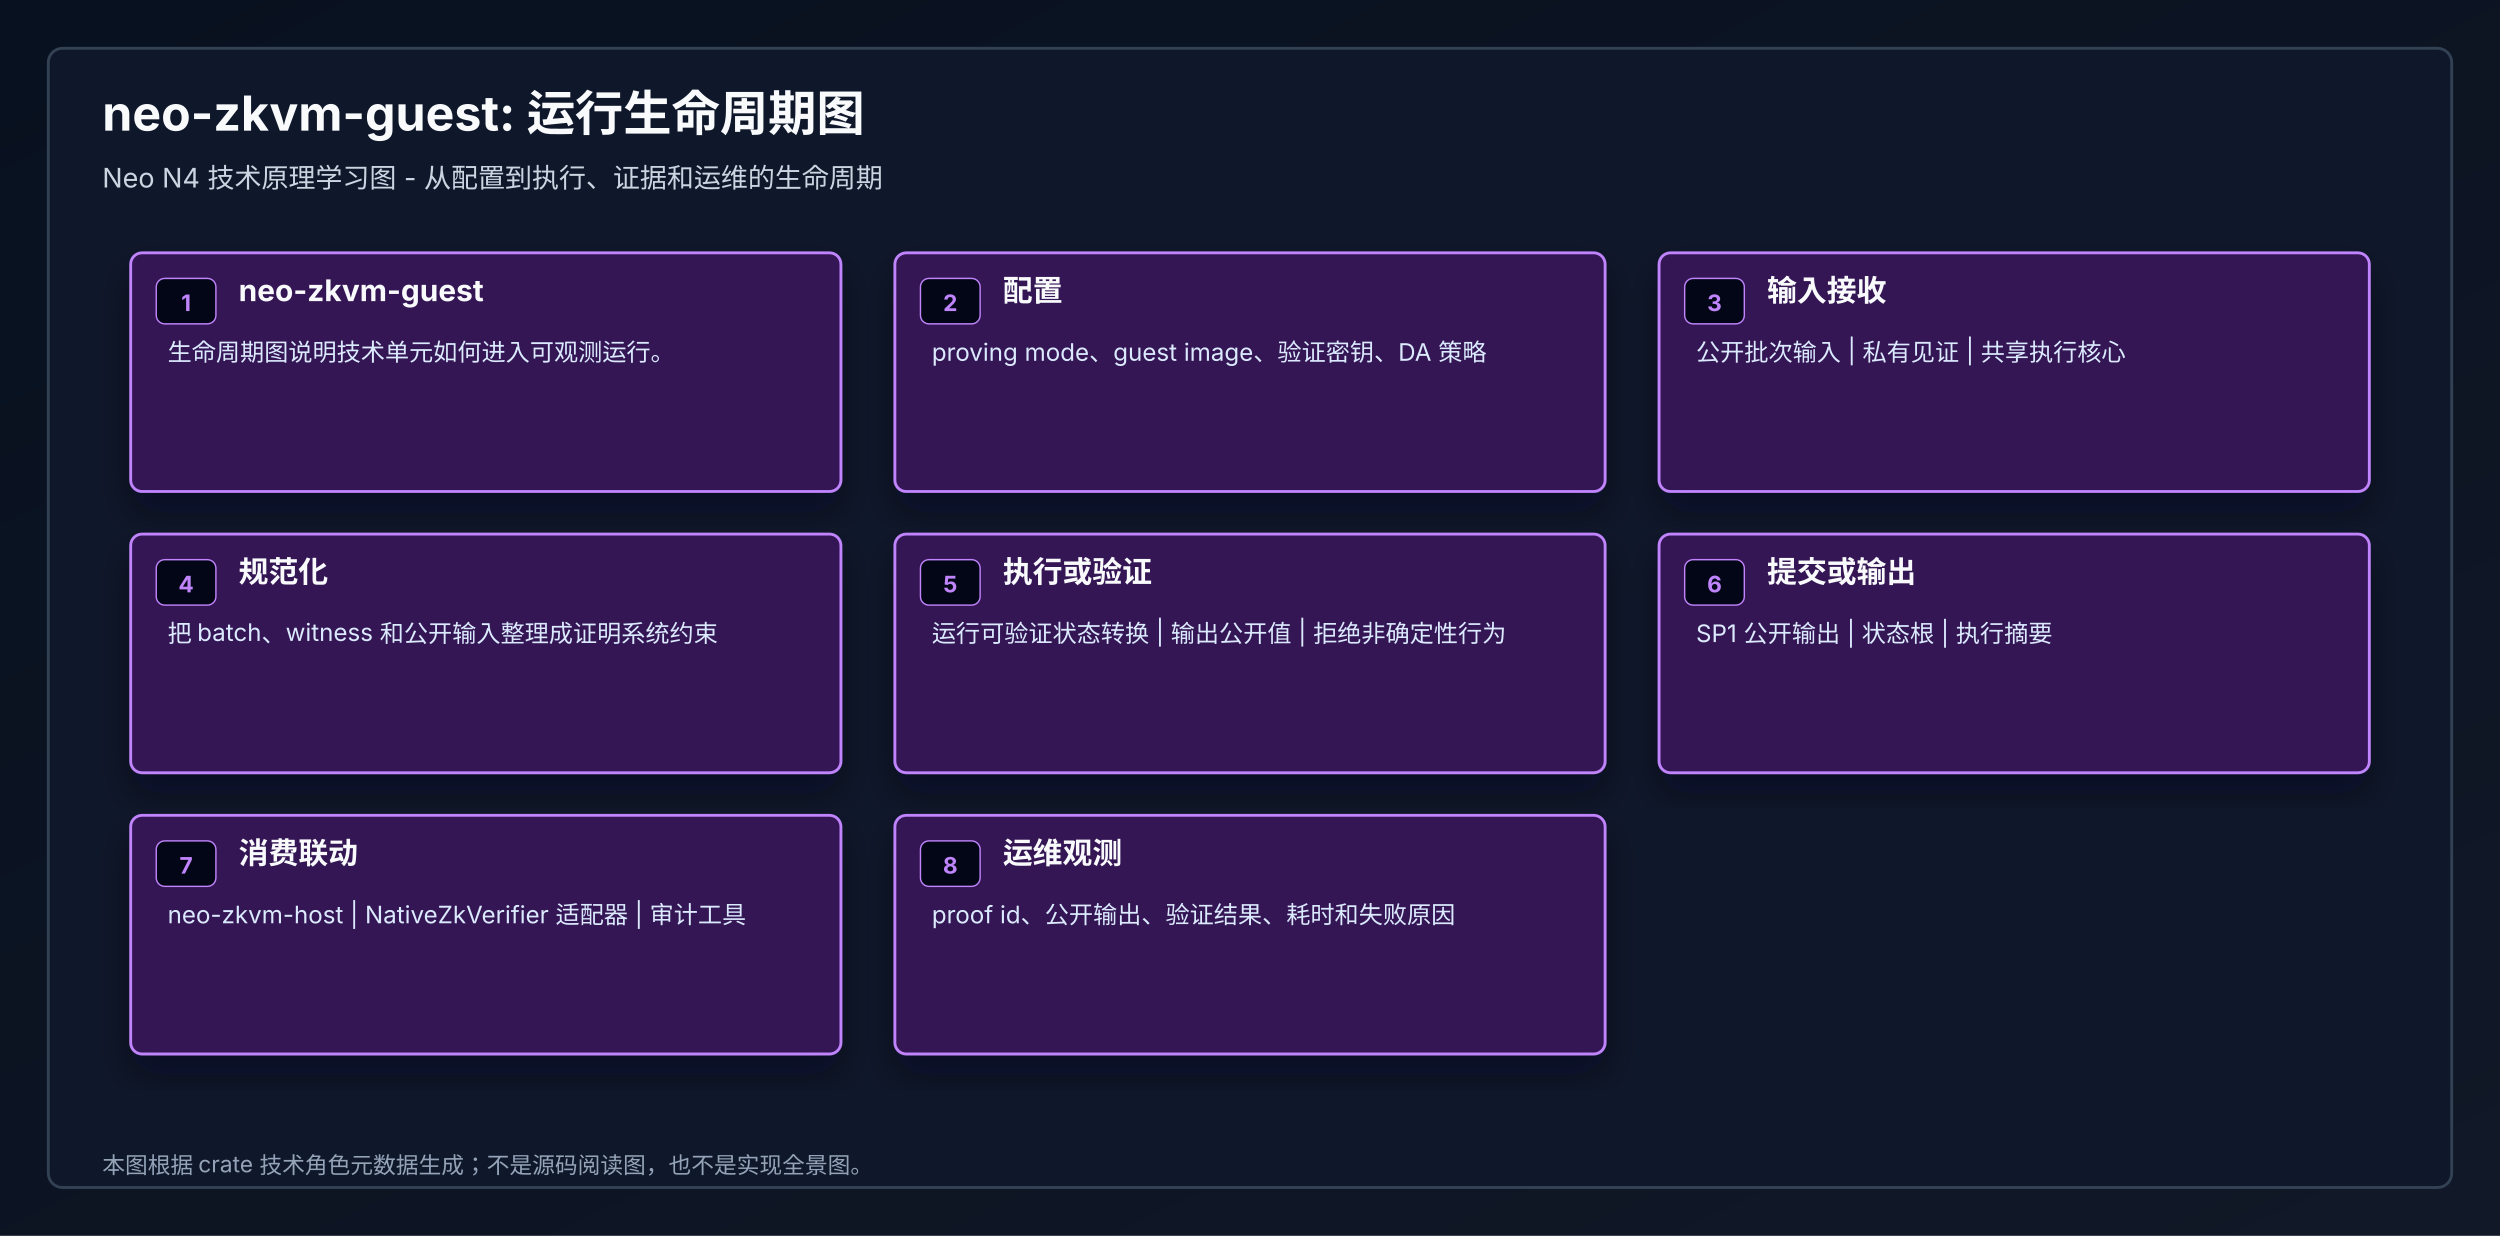
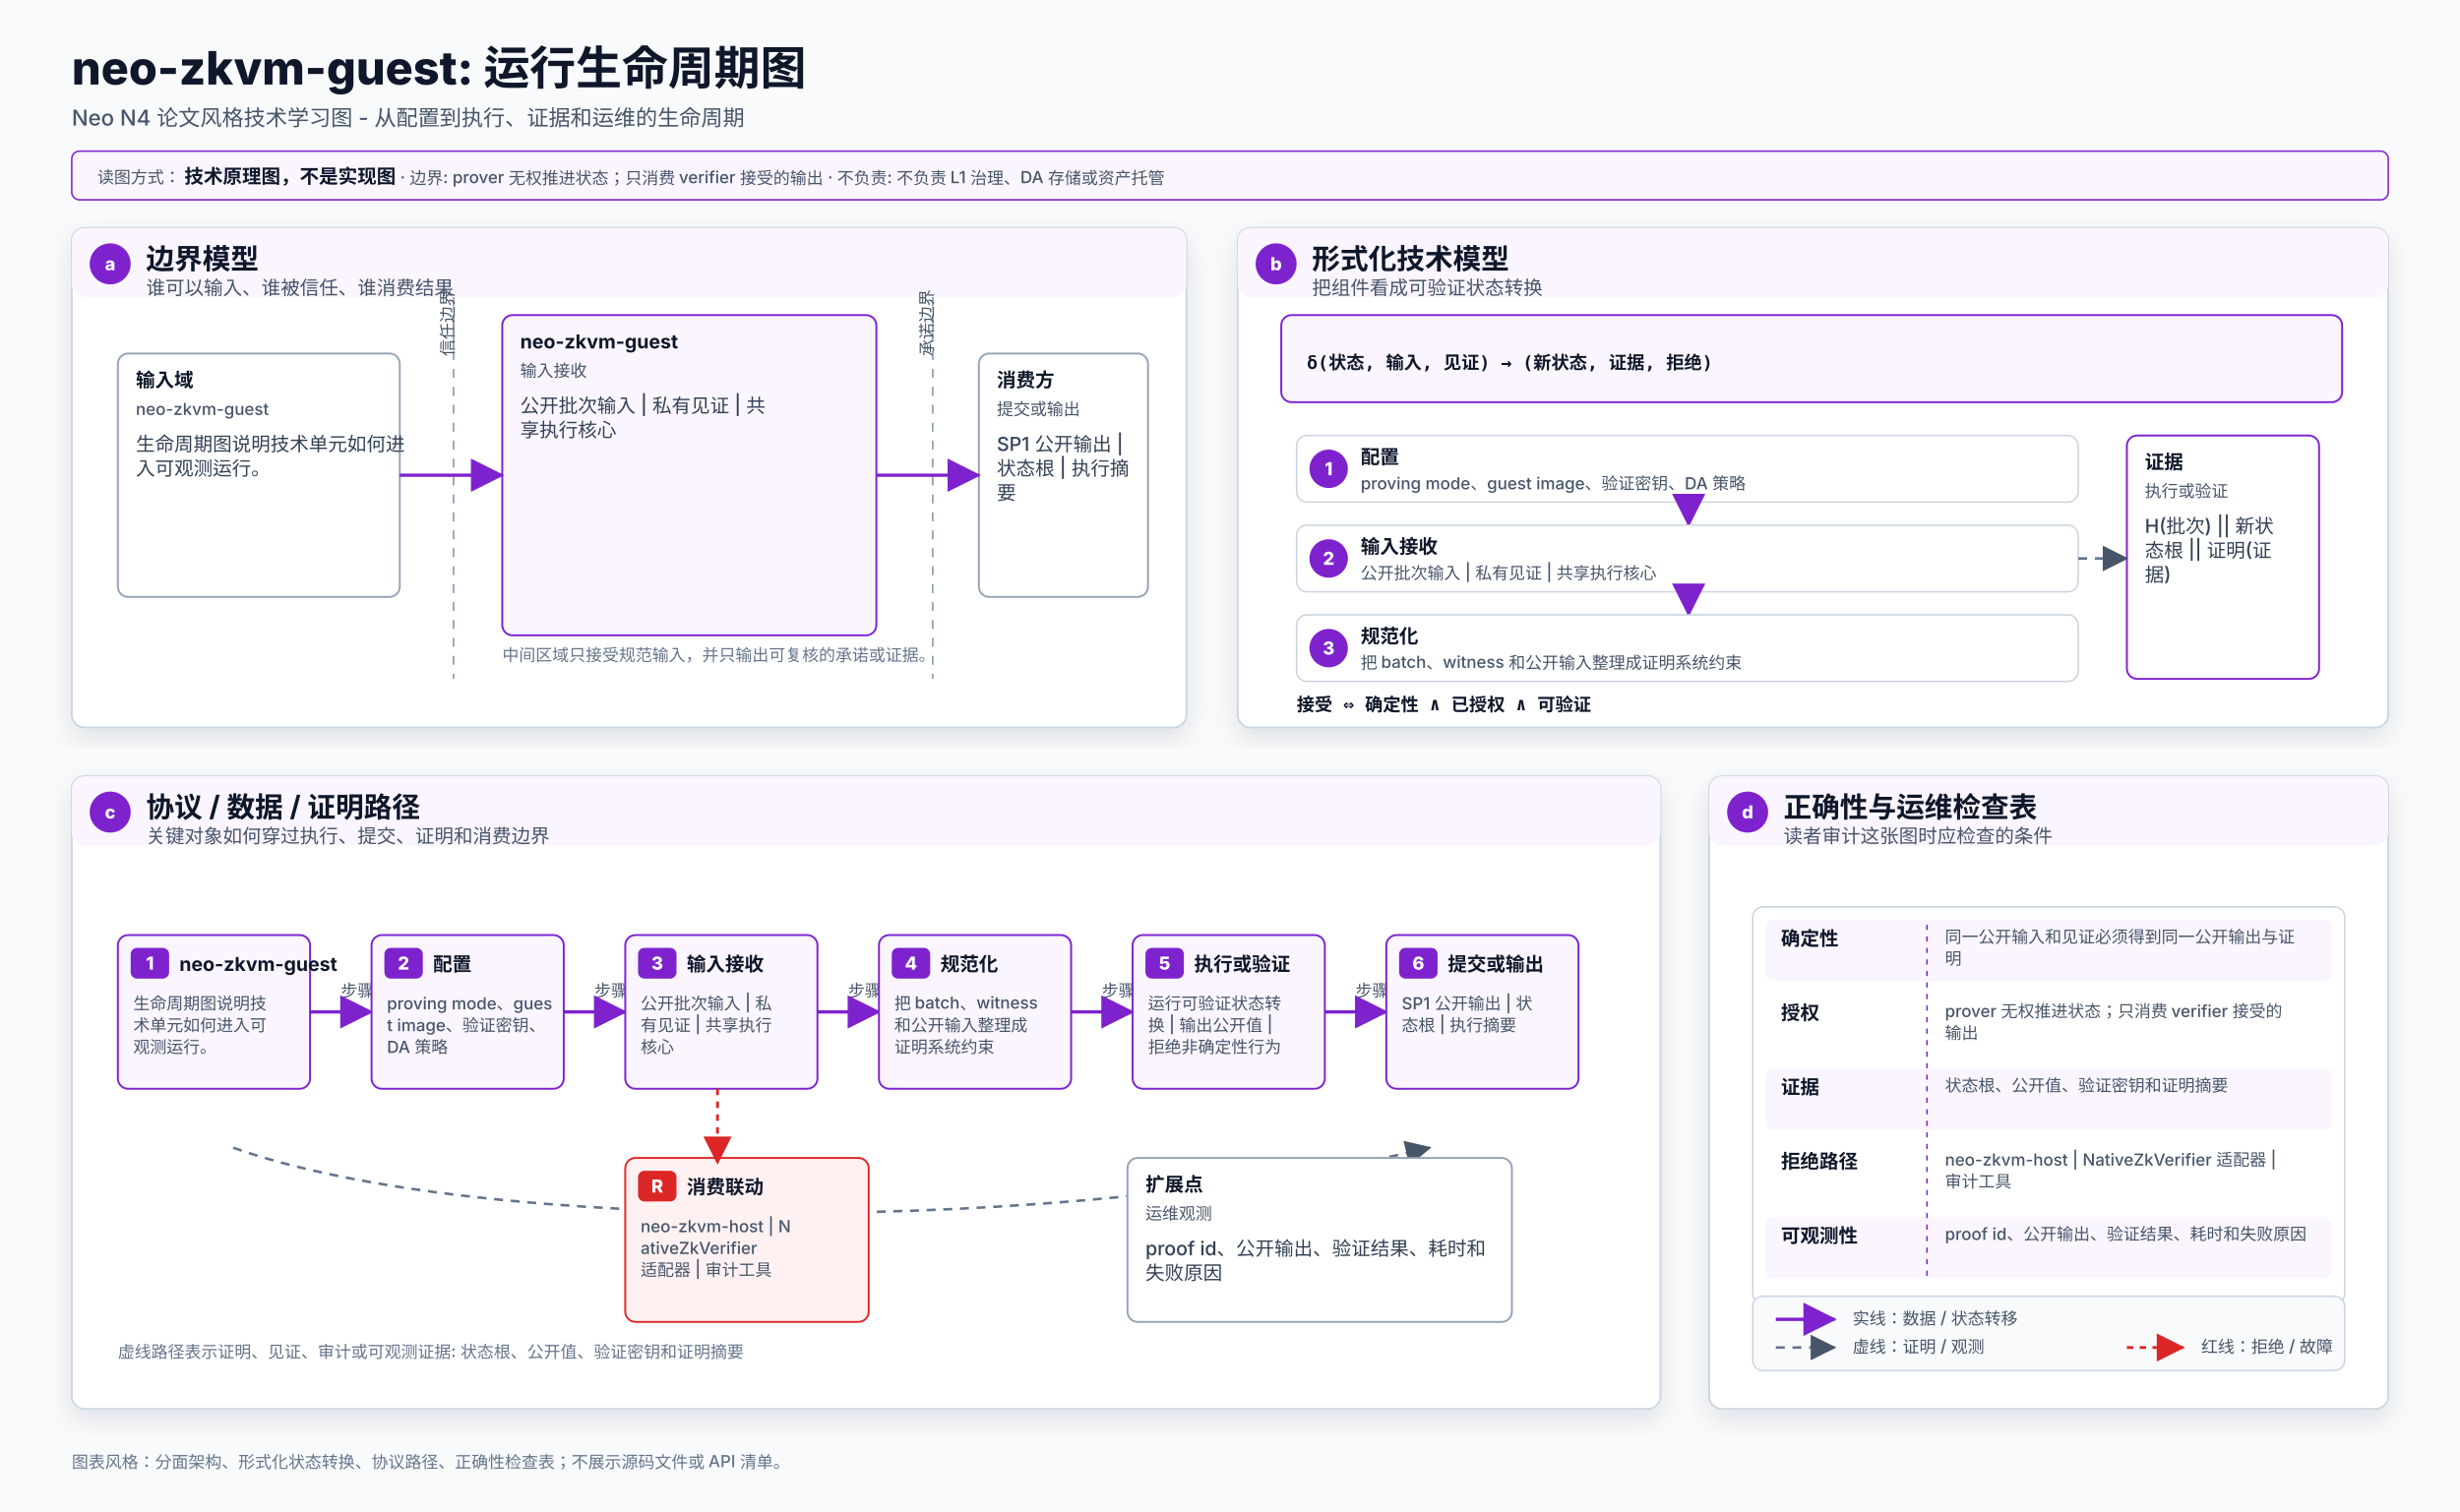
- <svg xmlns="http://www.w3.org/2000/svg" width="1760" height="870" viewBox="0 0 1760 870" role="img" aria-label="neo-zkvm-guest 运行生命周期图">
+ <svg xmlns="http://www.w3.org/2000/svg" width="1920" height="1180" viewBox="0 0 1920 1180" role="img" aria-label="neo-zkvm-guest 运行生命周期图">
  <defs>
-     <linearGradient id="bg" x1="0" y1="0" x2="1" y2="1">
-       <stop offset="0%" stop-color="#08111f" />
-       <stop offset="100%" stop-color="#111827" />
-     </linearGradient>
-     <filter id="shadow" x="-15%" y="-15%" width="130%" height="130%">
-       <feDropShadow dx="0" dy="14" stdDeviation="12" flood-color="#020617" flood-opacity="0.42" />
+     <marker id="arrow" viewBox="0 0 10 10" refX="9.4" refY="5" markerWidth="10" markerHeight="10" orient="auto">
+       <path d="M0,0 L10,5 L0,10 Z" fill="#475569" />
+     </marker>
+     <marker id="arrowAccent" viewBox="0 0 10 10" refX="9.4" refY="5" markerWidth="10" markerHeight="10" orient="auto">
+       <path d="M0,0 L10,5 L0,10 Z" fill="#7e22ce" />
+     </marker>
+     <marker id="arrowFault" viewBox="0 0 10 10" refX="9.4" refY="5" markerWidth="10" markerHeight="10" orient="auto">
+       <path d="M0,0 L10,5 L0,10 Z" fill="#dc2626" />
+     </marker>
+     <filter id="paperShadow" x="-3%" y="-4%" width="106%" height="108%">
+       <feDropShadow dx="0" dy="8" stdDeviation="10" flood-color="#0f172a" flood-opacity="0.10" />
    </filter>
+     <style>
+ .bg{fill:#f8fafc}.panel{fill:#ffffff;stroke:#cbd5e1;stroke-width:1.5;filter:url(#paperShadow)}
+ .panelTitle{font:700 22px 'Inter','Segoe UI',Arial,sans-serif;fill:#0f172a}.panelSub{font:500 15px 'Inter','Segoe UI',Arial,sans-serif;fill:#475569}
+ .title{font:800 36px 'Inter','Segoe UI',Arial,sans-serif;fill:#0f172a}.subtitle{font:500 17px 'Inter','Segoe UI',Arial,sans-serif;fill:#475569}
+ .small{font:500 13px 'Inter','Segoe UI',Arial,sans-serif;fill:#475569}.body{font:500 15px 'Inter','Segoe UI',Arial,sans-serif;fill:#334155}
+ .bodyStrong{font:750 15px 'Inter','Segoe UI',Arial,sans-serif;fill:#0f172a}.mono{font:650 14px 'Cascadia Mono','SFMono-Regular',Consolas,monospace;fill:#0f172a}
+ .label{font:800 14px 'Inter','Segoe UI',Arial,sans-serif;fill:#ffffff}.caption{font:500 13px 'Inter','Segoe UI',Arial,sans-serif;fill:#64748b}
+ .arrow{stroke:#475569;stroke-width:2.2;fill:none;marker-end:url(#arrow)}.arrowAccent{stroke:#7e22ce;stroke-width:2.6;fill:none;marker-end:url(#arrowAccent)}.arrowDash{stroke:#64748b;stroke-width:2;fill:none;stroke-dasharray:7 6;marker-end:url(#arrow)}.arrowFault{stroke:#dc2626;stroke-width:2.2;fill:none;stroke-dasharray:5 5;marker-end:url(#arrowFault)}
+ </style>
  </defs>
-   <rect width="1760" height="100%" fill="url(#bg)" />
-   <rect x="34" y="34" width="1692" height="802" rx="10" fill="#0f172a" stroke="#334155" stroke-width="2" />
-   <text x="72" y="92" fill="#f8fafc" font-family="Inter,Segoe UI,Arial,sans-serif" font-size="34" font-weight="700">neo-zkvm-guest: 运行生命周期图</text>
-   <text x="72" y="132" fill="#cbd5e1" font-family="Inter,Segoe UI,Arial,sans-serif" font-size="19">Neo N4 技术原理学习图 - 从配置到执行、证据和运维的生命周期</text>
-   <rect x="92" y="178" width="500" height="168" rx="8" fill="#341455" stroke="#c084fc" stroke-width="2" filter="url(#shadow)" />
-   <rect x="110" y="196" width="42" height="32" rx="6" fill="#020617" stroke="#c084fc" stroke-width="1" />
-   <text x="131" y="219" text-anchor="middle" fill="#c084fc" font-family="Inter,Segoe UI,Arial,sans-serif" font-size="16" font-weight="700">1</text>
-   <text x="168" y="212" fill="#f8fafc" font-family="Inter,Segoe UI,Arial,sans-serif" font-size="21" font-weight="700">neo-zkvm-guest</text>
-   <text x="118" y="254" fill="#dbeafe" font-family="Inter,Segoe UI,Arial,sans-serif" font-size="17">生命周期图说明技术单元如何进入可观测运行。</text>
-   <rect x="630" y="178" width="500" height="168" rx="8" fill="#341455" stroke="#c084fc" stroke-width="2" filter="url(#shadow)" />
-   <rect x="648" y="196" width="42" height="32" rx="6" fill="#020617" stroke="#c084fc" stroke-width="1" />
-   <text x="669" y="219" text-anchor="middle" fill="#c084fc" font-family="Inter,Segoe UI,Arial,sans-serif" font-size="16" font-weight="700">2</text>
-   <text x="706" y="212" fill="#f8fafc" font-family="Inter,Segoe UI,Arial,sans-serif" font-size="21" font-weight="700">配置</text>
-   <text x="656" y="254" fill="#dbeafe" font-family="Inter,Segoe UI,Arial,sans-serif" font-size="17">proving mode、guest image、验证密钥、DA 策略</text>
-   <rect x="1168" y="178" width="500" height="168" rx="8" fill="#341455" stroke="#c084fc" stroke-width="2" filter="url(#shadow)" />
-   <rect x="1186" y="196" width="42" height="32" rx="6" fill="#020617" stroke="#c084fc" stroke-width="1" />
-   <text x="1207" y="219" text-anchor="middle" fill="#c084fc" font-family="Inter,Segoe UI,Arial,sans-serif" font-size="16" font-weight="700">3</text>
-   <text x="1244" y="212" fill="#f8fafc" font-family="Inter,Segoe UI,Arial,sans-serif" font-size="21" font-weight="700">输入接收</text>
-   <text x="1194" y="254" fill="#dbeafe" font-family="Inter,Segoe UI,Arial,sans-serif" font-size="17">公开批次输入 | 私有见证 | 共享执行核心</text>
-   <rect x="92" y="376" width="500" height="168" rx="8" fill="#341455" stroke="#c084fc" stroke-width="2" filter="url(#shadow)" />
-   <rect x="110" y="394" width="42" height="32" rx="6" fill="#020617" stroke="#c084fc" stroke-width="1" />
-   <text x="131" y="417" text-anchor="middle" fill="#c084fc" font-family="Inter,Segoe UI,Arial,sans-serif" font-size="16" font-weight="700">4</text>
-   <text x="168" y="410" fill="#f8fafc" font-family="Inter,Segoe UI,Arial,sans-serif" font-size="21" font-weight="700">规范化</text>
-   <text x="118" y="452" fill="#dbeafe" font-family="Inter,Segoe UI,Arial,sans-serif" font-size="17">把 batch、witness 和公开输入整理成证明系统约束</text>
-   <rect x="630" y="376" width="500" height="168" rx="8" fill="#341455" stroke="#c084fc" stroke-width="2" filter="url(#shadow)" />
-   <rect x="648" y="394" width="42" height="32" rx="6" fill="#020617" stroke="#c084fc" stroke-width="1" />
-   <text x="669" y="417" text-anchor="middle" fill="#c084fc" font-family="Inter,Segoe UI,Arial,sans-serif" font-size="16" font-weight="700">5</text>
-   <text x="706" y="410" fill="#f8fafc" font-family="Inter,Segoe UI,Arial,sans-serif" font-size="21" font-weight="700">执行或验证</text>
-   <text x="656" y="452" fill="#dbeafe" font-family="Inter,Segoe UI,Arial,sans-serif" font-size="17">运行可验证状态转换 | 输出公开值 | 拒绝非确定性行为</text>
-   <rect x="1168" y="376" width="500" height="168" rx="8" fill="#341455" stroke="#c084fc" stroke-width="2" filter="url(#shadow)" />
-   <rect x="1186" y="394" width="42" height="32" rx="6" fill="#020617" stroke="#c084fc" stroke-width="1" />
-   <text x="1207" y="417" text-anchor="middle" fill="#c084fc" font-family="Inter,Segoe UI,Arial,sans-serif" font-size="16" font-weight="700">6</text>
-   <text x="1244" y="410" fill="#f8fafc" font-family="Inter,Segoe UI,Arial,sans-serif" font-size="21" font-weight="700">提交或输出</text>
-   <text x="1194" y="452" fill="#dbeafe" font-family="Inter,Segoe UI,Arial,sans-serif" font-size="17">SP1 公开输出 | 状态根 | 执行摘要</text>
-   <rect x="92" y="574" width="500" height="168" rx="8" fill="#341455" stroke="#c084fc" stroke-width="2" filter="url(#shadow)" />
-   <rect x="110" y="592" width="42" height="32" rx="6" fill="#020617" stroke="#c084fc" stroke-width="1" />
-   <text x="131" y="615" text-anchor="middle" fill="#c084fc" font-family="Inter,Segoe UI,Arial,sans-serif" font-size="16" font-weight="700">7</text>
-   <text x="168" y="608" fill="#f8fafc" font-family="Inter,Segoe UI,Arial,sans-serif" font-size="21" font-weight="700">消费联动</text>
-   <text x="118" y="650" fill="#dbeafe" font-family="Inter,Segoe UI,Arial,sans-serif" font-size="17">neo-zkvm-host | NativeZkVerifier 适配器 | 审计工具</text>
-   <rect x="630" y="574" width="500" height="168" rx="8" fill="#341455" stroke="#c084fc" stroke-width="2" filter="url(#shadow)" />
-   <rect x="648" y="592" width="42" height="32" rx="6" fill="#020617" stroke="#c084fc" stroke-width="1" />
-   <text x="669" y="615" text-anchor="middle" fill="#c084fc" font-family="Inter,Segoe UI,Arial,sans-serif" font-size="16" font-weight="700">8</text>
-   <text x="706" y="608" fill="#f8fafc" font-family="Inter,Segoe UI,Arial,sans-serif" font-size="21" font-weight="700">运维观测</text>
-   <text x="656" y="650" fill="#dbeafe" font-family="Inter,Segoe UI,Arial,sans-serif" font-size="17">proof id、公开输出、验证结果、耗时和失败原因</text>
-   <text x="72" y="826" fill="#94a3b8" font-family="Inter,Segoe UI,Arial,sans-serif" font-size="16">本图根据 crate 技术角色元数据生成；不是源码阅读图，也不是实现全景图。</text>
+   <rect class="bg" width="1920" height="1180" />
+   <text x="56" y="66" class="title">neo-zkvm-guest: 运行生命周期图</text>
+   <text x="56" y="98" class="subtitle">Neo N4 论文风格技术学习图 - 从配置到执行、证据和运维的生命周期</text>
+   <rect x="56" y="118" width="1808" height="38" rx="6" fill="#faf5ff" stroke="#7e22ce" stroke-width="1.2" />
+   <text x="76" y="143" class="small">读图方式： <tspan class="bodyStrong">技术原理图，不是实现图</tspan> · 边界: prover 无权推进状态；只消费 verifier 接受的输出 · 不负责: 不负责 L1 治理、DA 存储或资产托管</text>
+   <rect x="56" y="178" width="870" height="390" rx="10" class="panel" />
+   <rect x="56" y="178" width="870" height="54" rx="10" fill="#faf5ff" stroke="#cbd5e1" stroke-width="0" />
+   <circle cx="86" cy="206" r="16" fill="#7e22ce" />
+   <text x="86" y="211" text-anchor="middle" class="label">a</text>
+   <text x="114" y="210" class="panelTitle">边界模型</text>
+   <text x="114" y="230" class="panelSub">谁可以输入、谁被信任、谁消费结果</text>
+   <rect x="966" y="178" width="898" height="390" rx="10" class="panel" />
+   <rect x="966" y="178" width="898" height="54" rx="10" fill="#faf5ff" stroke="#cbd5e1" stroke-width="0" />
+   <circle cx="996" cy="206" r="16" fill="#7e22ce" />
+   <text x="996" y="211" text-anchor="middle" class="label">b</text>
+   <text x="1024" y="210" class="panelTitle">形式化技术模型</text>
+   <text x="1024" y="230" class="panelSub">把组件看成可验证状态转换</text>
+   <rect x="56" y="606" width="1240" height="494" rx="10" class="panel" />
+   <rect x="56" y="606" width="1240" height="54" rx="10" fill="#faf5ff" stroke="#cbd5e1" stroke-width="0" />
+   <circle cx="86" cy="634" r="16" fill="#7e22ce" />
+   <text x="86" y="639" text-anchor="middle" class="label">c</text>
+   <text x="114" y="638" class="panelTitle">协议 / 数据 / 证明路径</text>
+   <text x="114" y="658" class="panelSub">关键对象如何穿过执行、提交、证明和消费边界</text>
+   <rect x="1334" y="606" width="530" height="494" rx="10" class="panel" />
+   <rect x="1334" y="606" width="530" height="54" rx="10" fill="#faf5ff" stroke="#cbd5e1" stroke-width="0" />
+   <circle cx="1364" cy="634" r="16" fill="#7e22ce" />
+   <text x="1364" y="639" text-anchor="middle" class="label">d</text>
+   <text x="1392" y="638" class="panelTitle">正确性与运维检查表</text>
+   <text x="1392" y="658" class="panelSub">读者审计这张图时应检查的条件</text>
+   <rect x="92" y="276" width="220" height="190" rx="8" fill="#ffffff" stroke="#94a3b8" stroke-width="1.5" />
+   <text x="106" y="302" class="bodyStrong">输入域</text>
+   <text x="106" y="324" class="small">neo-zkvm-guest</text>
+   <text x="106" y="352" class="body">生命周期图说明技术单元如何进</text>
+   <text x="106" y="371" class="body">入可观测运行。</text>
+   <line x1="354" y1="232" x2="354" y2="530" stroke="#94a3b8" stroke-width="1.4" stroke-dasharray="7 7" />
+   <text x="354" y="252" class="small" text-anchor="middle" transform="rotate(-90 354 252)">信任边界</text>
+   <rect x="392" y="246" width="292" height="250" rx="8" fill="#faf5ff" stroke="#7e22ce" stroke-width="1.5" />
+   <text x="406" y="272" class="bodyStrong">neo-zkvm-guest</text>
+   <text x="406" y="294" class="small">输入接收</text>
+   <text x="406" y="322" class="body">公开批次输入 | 私有见证 | 共</text>
+   <text x="406" y="341" class="body">享执行核心</text>
+   <line x1="728" y1="232" x2="728" y2="530" stroke="#94a3b8" stroke-width="1.4" stroke-dasharray="7 7" />
+   <text x="728" y="252" class="small" text-anchor="middle" transform="rotate(-90 728 252)">承诺边界</text>
+   <rect x="764" y="276" width="132" height="190" rx="8" fill="#ffffff" stroke="#94a3b8" stroke-width="1.5" />
+   <text x="778" y="302" class="bodyStrong">消费方</text>
+   <text x="778" y="324" class="small">提交或输出</text>
+   <text x="778" y="352" class="body">SP1 公开输出 | </text>
+   <text x="778" y="371" class="body">状态根 | 执行摘</text>
+   <text x="778" y="390" class="body">要</text>
+   <path class="arrowAccent" d="M312 371 C338 371 358 371 392 371" />
+   <path class="arrowAccent" d="M684 371 C706 371 730 371 764 371" />
+   <text x="392" y="516" class="caption">中间区域只接受规范输入，并只输出可复核的承诺或证据。</text>
+   <rect x="1000" y="246" width="828" height="68" rx="8" fill="#faf5ff" stroke="#7e22ce" stroke-width="1.5" />
+   <text x="1020" y="288" class="mono">δ(状态, 输入, 见证) → (新状态, 证据, 拒绝)</text>
+   <rect x="1012" y="340" width="610" height="52" rx="8" fill="#ffffff" stroke="#cbd5e1" stroke-width="1.2" />
+   <circle cx="1037" cy="366" r="15" fill="#7e22ce" />
+   <text x="1037" y="371" text-anchor="middle" class="label">1</text>
+   <text x="1062" y="362" class="bodyStrong">配置</text>
+   <text x="1062" y="382" class="small">proving mode、guest image、验证密钥、DA 策略</text>
+   <path class="arrowAccent" d="M1318 392 L1318 410" />
+   <rect x="1012" y="410" width="610" height="52" rx="8" fill="#ffffff" stroke="#cbd5e1" stroke-width="1.2" />
+   <circle cx="1037" cy="436" r="15" fill="#7e22ce" />
+   <text x="1037" y="441" text-anchor="middle" class="label">2</text>
+   <text x="1062" y="432" class="bodyStrong">输入接收</text>
+   <text x="1062" y="452" class="small">公开批次输入 | 私有见证 | 共享执行核心</text>
+   <path class="arrowAccent" d="M1318 462 L1318 480" />
+   <rect x="1012" y="480" width="610" height="52" rx="8" fill="#ffffff" stroke="#cbd5e1" stroke-width="1.2" />
+   <circle cx="1037" cy="506" r="15" fill="#7e22ce" />
+   <text x="1037" y="511" text-anchor="middle" class="label">3</text>
+   <text x="1062" y="502" class="bodyStrong">规范化</text>
+   <text x="1062" y="522" class="small">把 batch、witness 和公开输入整理成证明系统约束</text>
+   <rect x="1660" y="340" width="150" height="190" rx="8" fill="#ffffff" stroke="#7e22ce" stroke-width="1.5" />
+   <text x="1674" y="366" class="bodyStrong">证据</text>
+   <text x="1674" y="388" class="small">执行或验证</text>
+   <text x="1674" y="416" class="body">H(批次) || 新状</text>
+   <text x="1674" y="435" class="body">态根 || 证明(证</text>
+   <text x="1674" y="454" class="body">据)</text>
+   <path class="arrowDash" d="M1622 436 C1642 436 1648 436 1660 436" />
+   <text x="1012" y="555" class="mono">接受 ⇔ 确定性 ∧ 已授权 ∧ 可验证</text>
+   <rect x="92" y="730" width="150" height="120" rx="8" fill="#faf5ff" stroke="#7e22ce" stroke-width="1.5" />
+   <rect x="102" y="740" width="30" height="24" rx="5" fill="#7e22ce" />
+   <text x="117" y="757" text-anchor="middle" class="label">1</text>
+   <text x="140" y="758" class="bodyStrong">neo-zkvm-guest</text>
+   <text x="104" y="788" class="small">生命周期图说明技</text>
+   <text x="104" y="805" class="small">术单元如何进入可</text>
+   <text x="104" y="822" class="small">观测运行。</text>
+   <path class="arrowAccent" d="M242 790 L290 790" />
+   <text x="266" y="778" class="small">步骤 1</text>
+   <rect x="290" y="730" width="150" height="120" rx="8" fill="#faf5ff" stroke="#7e22ce" stroke-width="1.5" />
+   <rect x="300" y="740" width="30" height="24" rx="5" fill="#7e22ce" />
+   <text x="315" y="757" text-anchor="middle" class="label">2</text>
+   <text x="338" y="758" class="bodyStrong">配置</text>
+   <text x="302" y="788" class="small">proving mode、gues</text>
+   <text x="302" y="805" class="small">t image、验证密钥、</text>
+   <text x="302" y="822" class="small">DA 策略</text>
+   <path class="arrowAccent" d="M440 790 L488 790" />
+   <text x="464" y="778" class="small">步骤 2</text>
+   <rect x="488" y="730" width="150" height="120" rx="8" fill="#faf5ff" stroke="#7e22ce" stroke-width="1.5" />
+   <rect x="498" y="740" width="30" height="24" rx="5" fill="#7e22ce" />
+   <text x="513" y="757" text-anchor="middle" class="label">3</text>
+   <text x="536" y="758" class="bodyStrong">输入接收</text>
+   <text x="500" y="788" class="small">公开批次输入 | 私</text>
+   <text x="500" y="805" class="small">有见证 | 共享执行</text>
+   <text x="500" y="822" class="small">核心</text>
+   <path class="arrowAccent" d="M638 790 L686 790" />
+   <text x="662" y="778" class="small">步骤 3</text>
+   <rect x="686" y="730" width="150" height="120" rx="8" fill="#faf5ff" stroke="#7e22ce" stroke-width="1.5" />
+   <rect x="696" y="740" width="30" height="24" rx="5" fill="#7e22ce" />
+   <text x="711" y="757" text-anchor="middle" class="label">4</text>
+   <text x="734" y="758" class="bodyStrong">规范化</text>
+   <text x="698" y="788" class="small">把 batch、witness </text>
+   <text x="698" y="805" class="small">和公开输入整理成</text>
+   <text x="698" y="822" class="small">证明系统约束</text>
+   <path class="arrowAccent" d="M836 790 L884 790" />
+   <text x="860" y="778" class="small">步骤 4</text>
+   <rect x="884" y="730" width="150" height="120" rx="8" fill="#faf5ff" stroke="#7e22ce" stroke-width="1.5" />
+   <rect x="894" y="740" width="30" height="24" rx="5" fill="#7e22ce" />
+   <text x="909" y="757" text-anchor="middle" class="label">5</text>
+   <text x="932" y="758" class="bodyStrong">执行或验证</text>
+   <text x="896" y="788" class="small">运行可验证状态转</text>
+   <text x="896" y="805" class="small">换 | 输出公开值 |</text>
+   <text x="896" y="822" class="small"> 拒绝非确定性行为</text>
+   <path class="arrowAccent" d="M1034 790 L1082 790" />
+   <text x="1058" y="778" class="small">步骤 5</text>
+   <rect x="1082" y="730" width="150" height="120" rx="8" fill="#faf5ff" stroke="#7e22ce" stroke-width="1.5" />
+   <rect x="1092" y="740" width="30" height="24" rx="5" fill="#7e22ce" />
+   <text x="1107" y="757" text-anchor="middle" class="label">6</text>
+   <text x="1130" y="758" class="bodyStrong">提交或输出</text>
+   <text x="1094" y="788" class="small">SP1 公开输出 | 状</text>
+   <text x="1094" y="805" class="small">态根 | 执行摘要</text>
+   <path class="arrowDash" d="M182 896 C372 964 832 964 1116 896" />
+   <rect x="488" y="904" width="190" height="128" rx="8" fill="#fff1f2" stroke="#dc2626" stroke-width="1.5" />
+   <rect x="498" y="914" width="30" height="24" rx="5" fill="#dc2626" />
+   <text x="513" y="931" text-anchor="middle" class="label">R</text>
+   <text x="536" y="932" class="bodyStrong">消费联动</text>
+   <text x="500" y="962" class="small">neo-zkvm-host | N</text>
+   <text x="500" y="979" class="small">ativeZkVerifier </text>
+   <text x="500" y="996" class="small">适配器 | 审计工具</text>
+   <path class="arrowFault" d="M560 850 L560 908" />
+   <rect x="880" y="904" width="300" height="128" rx="8" fill="#ffffff" stroke="#94a3b8" stroke-width="1.5" />
+   <text x="894" y="930" class="bodyStrong">扩展点</text>
+   <text x="894" y="952" class="small">运维观测</text>
+   <text x="894" y="980" class="body">proof id、公开输出、验证结果、耗时和</text>
+   <text x="894" y="999" class="body">失败原因</text>
+   <text x="92" y="1060" class="caption">虚线路径表示证明、见证、审计或可观测证据: 状态根、公开值、验证密钥和证明摘要</text>
+   <rect x="1368" y="708" width="462" height="310" rx="8" fill="#ffffff" stroke="#cbd5e1" stroke-width="1.2" />
+   <rect x="1378" y="718" width="442" height="48" rx="6" fill="#faf5ff" />
+   <text x="1390" y="738" class="bodyStrong">确定性</text>
+   <text x="1518" y="736" class="small">同一公开输入和见证必须得到同一公开输出与证</text>
+   <text x="1518" y="753" class="small">明</text>
+   <rect x="1378" y="776" width="442" height="48" rx="6" fill="#ffffff" />
+   <text x="1390" y="796" class="bodyStrong">授权</text>
+   <text x="1518" y="794" class="small">prover 无权推进状态；只消费 verifier 接受的</text>
+   <text x="1518" y="811" class="small">输出</text>
+   <rect x="1378" y="834" width="442" height="48" rx="6" fill="#faf5ff" />
+   <text x="1390" y="854" class="bodyStrong">证据</text>
+   <text x="1518" y="852" class="small">状态根、公开值、验证密钥和证明摘要</text>
+   <rect x="1378" y="892" width="442" height="48" rx="6" fill="#ffffff" />
+   <text x="1390" y="912" class="bodyStrong">拒绝路径</text>
+   <text x="1518" y="910" class="small">neo-zkvm-host | NativeZkVerifier 适配器 | </text>
+   <text x="1518" y="927" class="small">审计工具</text>
+   <rect x="1378" y="950" width="442" height="48" rx="6" fill="#faf5ff" />
+   <text x="1390" y="970" class="bodyStrong">可观测性</text>
+   <text x="1518" y="968" class="small">proof id、公开输出、验证结果、耗时和失败原因</text>
+   <line x1="1504" y1="722" x2="1504" y2="998" stroke="#7e22ce" stroke-width="1.2" stroke-dasharray="4 5" />
+   <rect x="1368" y="1012" width="462" height="58" rx="8" fill="#f8fafc" stroke="#cbd5e1" stroke-width="1.2" />
+   <line x1="1386" y1="1030" x2="1432" y2="1030" stroke="#7e22ce" stroke-width="2.6" marker-end="url(#arrowAccent)" />
+   <text x="1446" y="1034" class="small">实线：数据 / 状态转移</text>
+   <line x1="1386" y1="1052" x2="1432" y2="1052" stroke="#64748b" stroke-width="2" stroke-dasharray="7 6" marker-end="url(#arrow)" />
+   <text x="1446" y="1056" class="small">虚线：证明 / 观测</text>
+   <line x1="1660" y1="1052" x2="1704" y2="1052" stroke="#dc2626" stroke-width="2.2" stroke-dasharray="5 5" marker-end="url(#arrowFault)" />
+   <text x="1718" y="1056" class="small">红线：拒绝 / 故障</text>
+   <text x="56" y="1146" class="caption">图表风格：分面架构、形式化状态转换、协议路径、正确性检查表；不展示源码文件或 API 清单。</text>
</svg>
